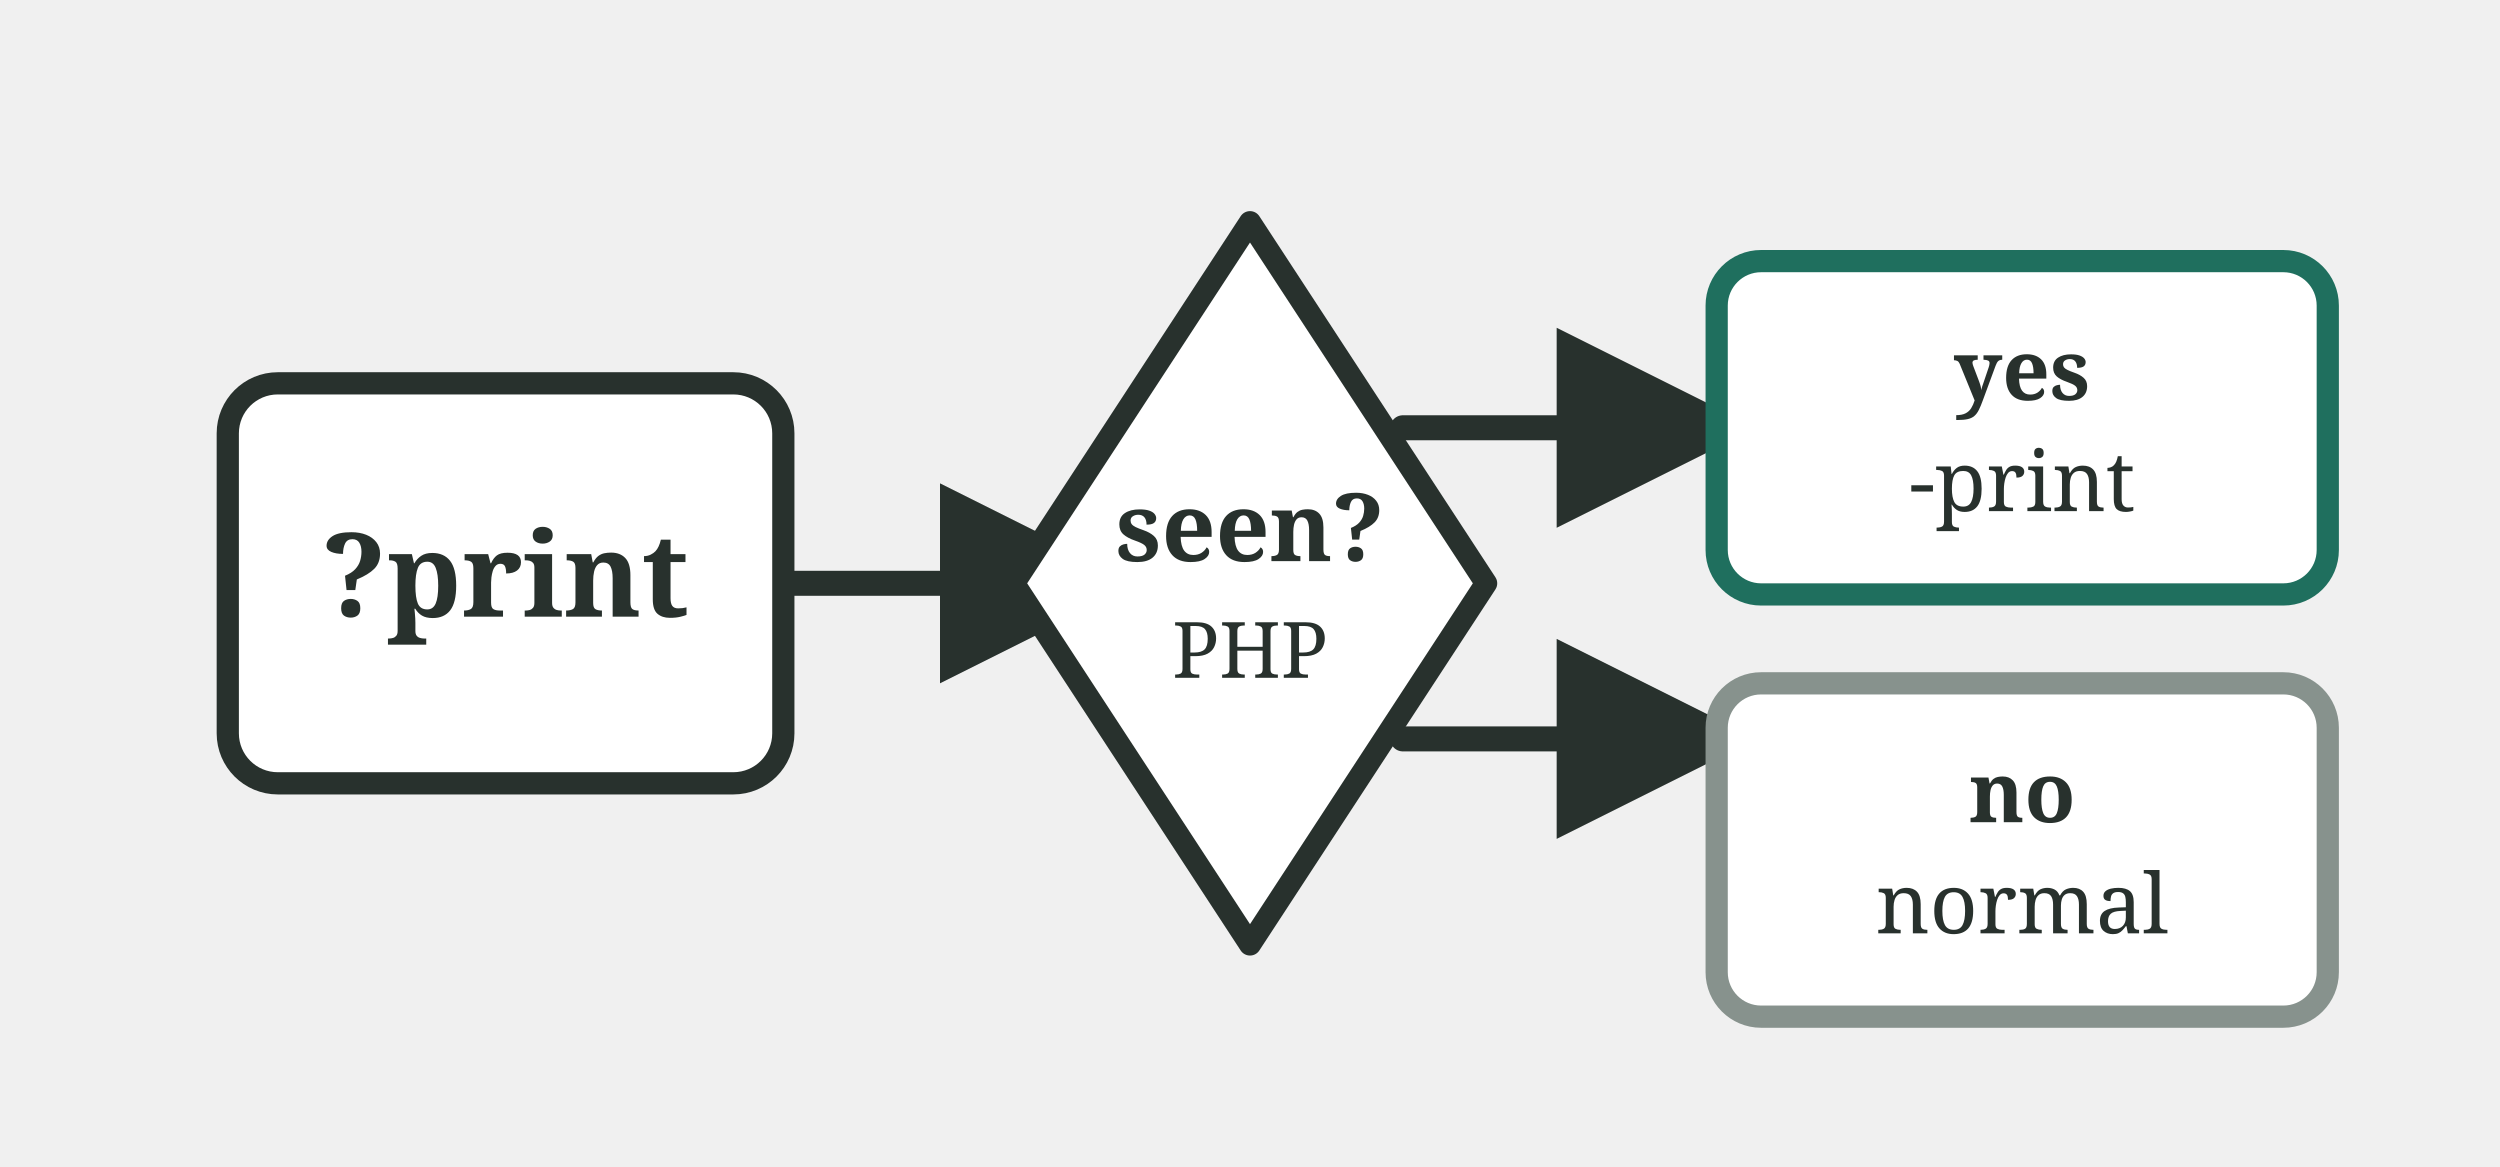
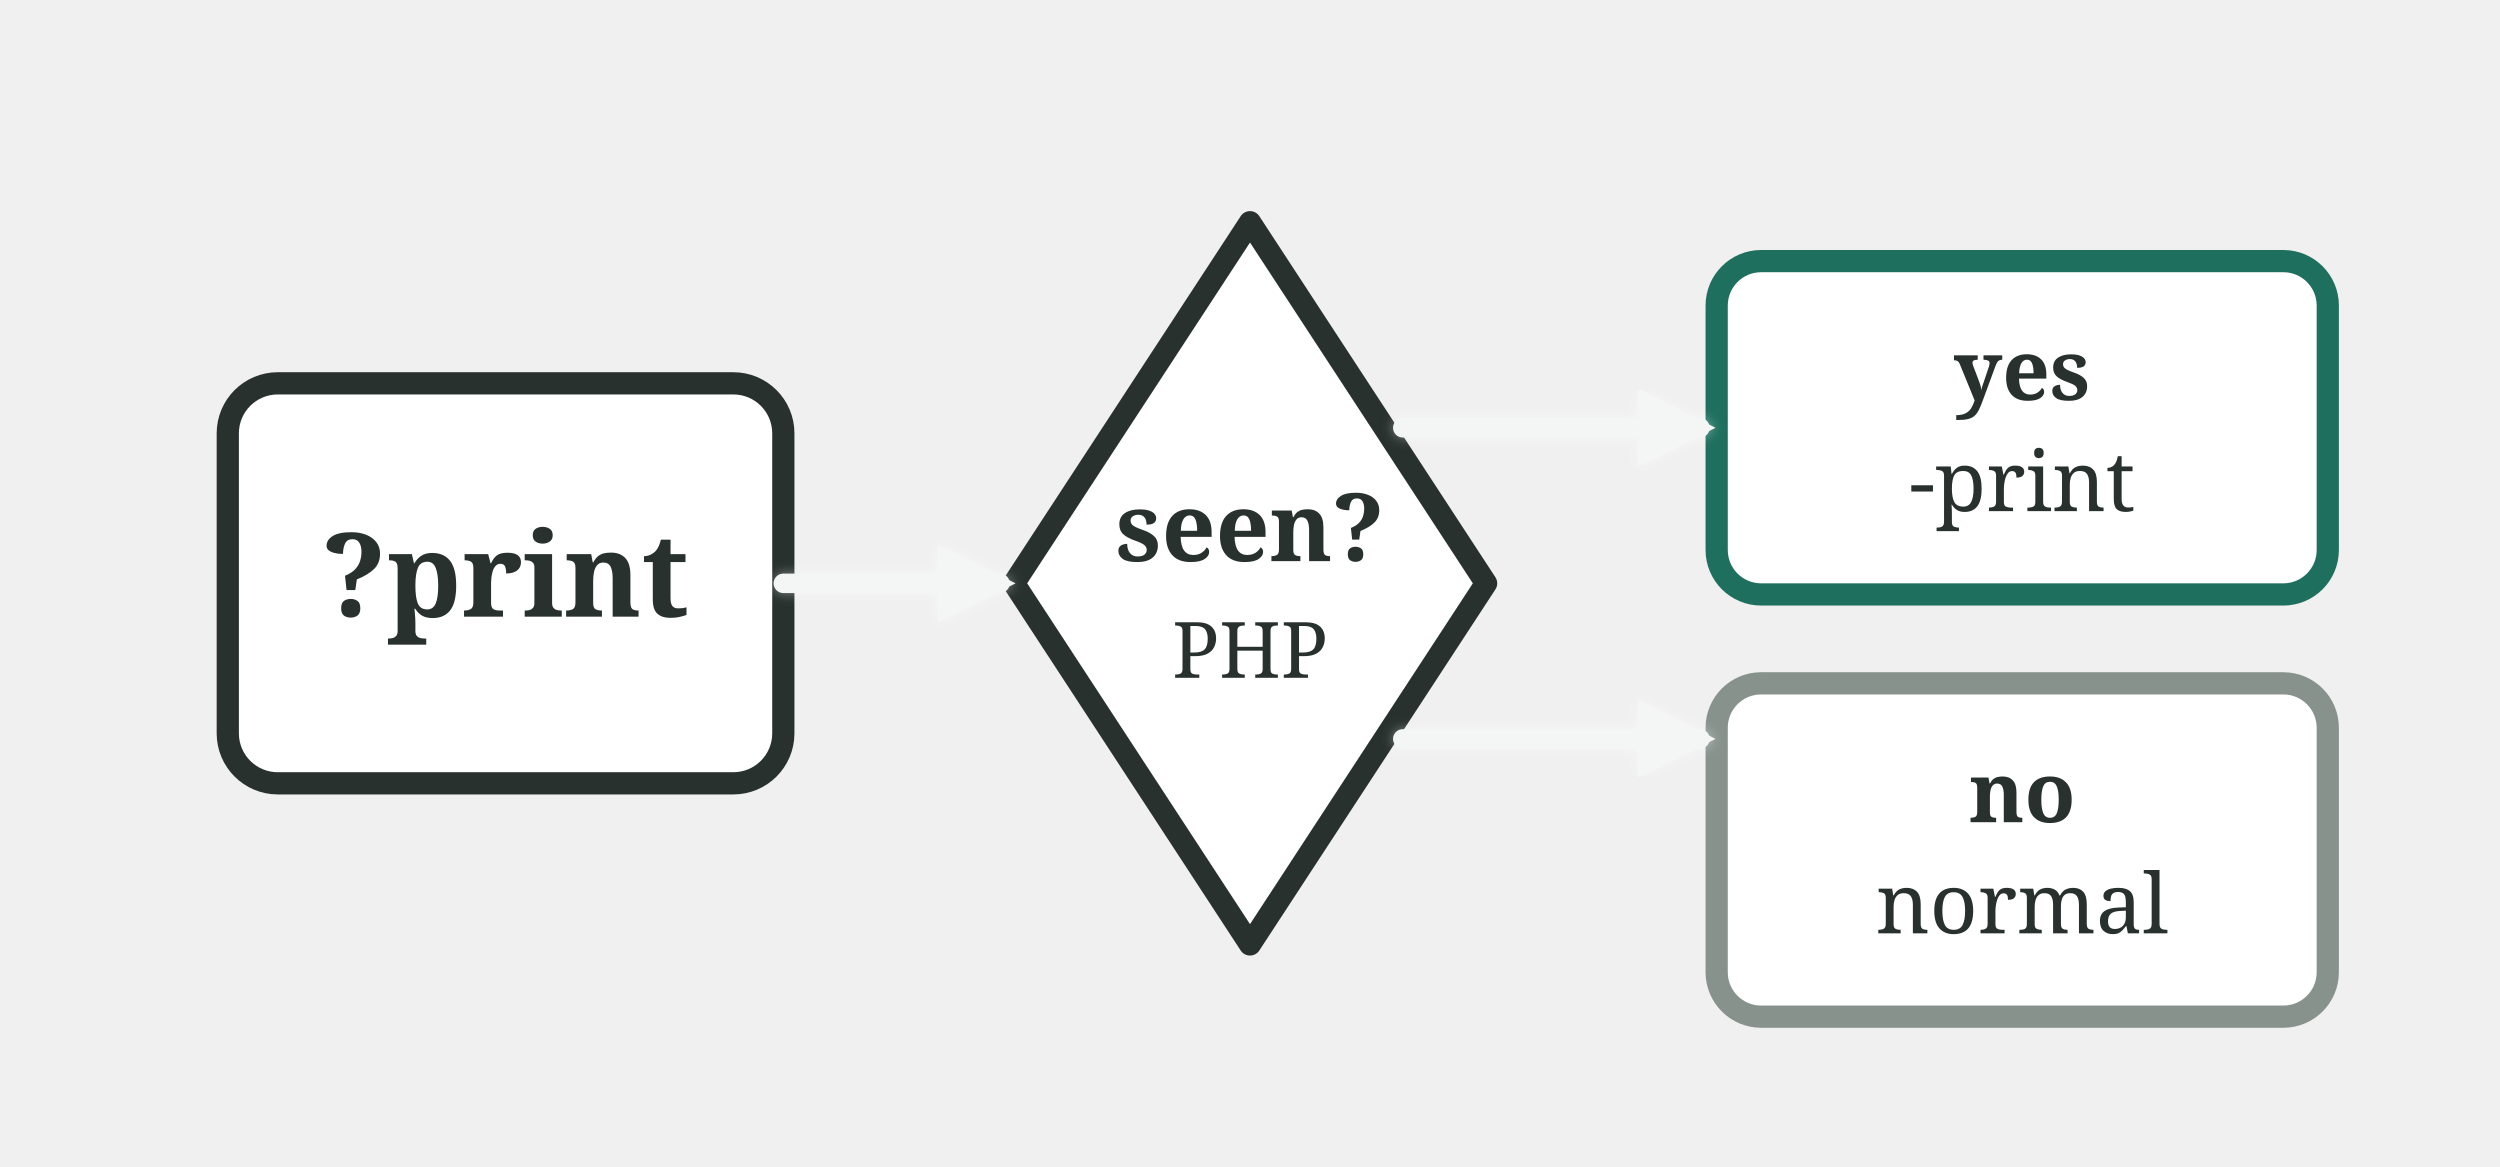
<svg xmlns="http://www.w3.org/2000/svg" viewBox="0 0 900 420" role="img" aria-labelledby="title desc">
  <defs>
-     <marker id="arrow" viewBox="0 0 10 10" refX="8" refY="5" markerWidth="8" markerHeight="8" orient="auto-start-reverse">
-       <path d="M0 0 10 5 0 10z" fill="#28312d" />
+     <filter id="arrow-glow" x="-12%" y="-12%" width="124%" height="124%">
+       <feDropShadow dx="0" dy="0" stdDeviation="2.2" flood-color="#ffffff" flood-opacity="0.42" />
+     </filter>
+     <marker id="arrow" viewBox="0 0 10 10" refX="8" refY="5" markerWidth="4" markerHeight="4" orient="auto-start-reverse">
+       <path d="M0 0 10 5 0 10z" fill="#f3f6f5" />
    </marker>
  </defs>
-   <g fill="none" stroke="#28312d" stroke-width="9" stroke-linecap="round" marker-end="url(#arrow)">
-     <path d="M282 210H396" />
-     <path d="M505 154H618" />
-     <path d="M505 266H618" />
-   </g>
  <g font-family="Georgia, serif" fill="#28312d" text-anchor="middle">
    <rect x="82" y="138" width="200" height="144" rx="18" fill="#fff" stroke="#28312d" stroke-width="8" />
    <text x="182" y="222" font-size="42" font-weight="700">?print</text>
    <path d="M450 80 535 210 450 340 365 210z" fill="#fff" stroke="#28312d" stroke-width="8" stroke-linejoin="round" />
    <text x="450" y="202" font-size="34" font-weight="700">seen?</text>
    <text x="450" y="244" font-size="28">PHP</text>
    <rect x="618" y="94" width="220" height="120" rx="16" fill="#fff" stroke="#1f6f5e" stroke-width="8" />
    <text x="728" y="144" font-size="30" font-weight="700">yes</text>
    <text x="728" y="184" font-size="30">-print</text>
    <rect x="618" y="246" width="220" height="120" rx="16" fill="#fff" stroke="#87928d" stroke-width="8" />
    <text x="728" y="296" font-size="30" font-weight="700">no</text>
    <text x="728" y="336" font-size="30">normal</text>
  </g>
+   <g fill="none" stroke="#f3f6f5" stroke-width="7" stroke-linecap="round" marker-end="url(#arrow)" filter="url(#arrow-glow)">
+     <path d="M282 210H360" />
+     <path d="M505 154H612" />
+     <path d="M505 266H612" />
+   </g>
</svg>
